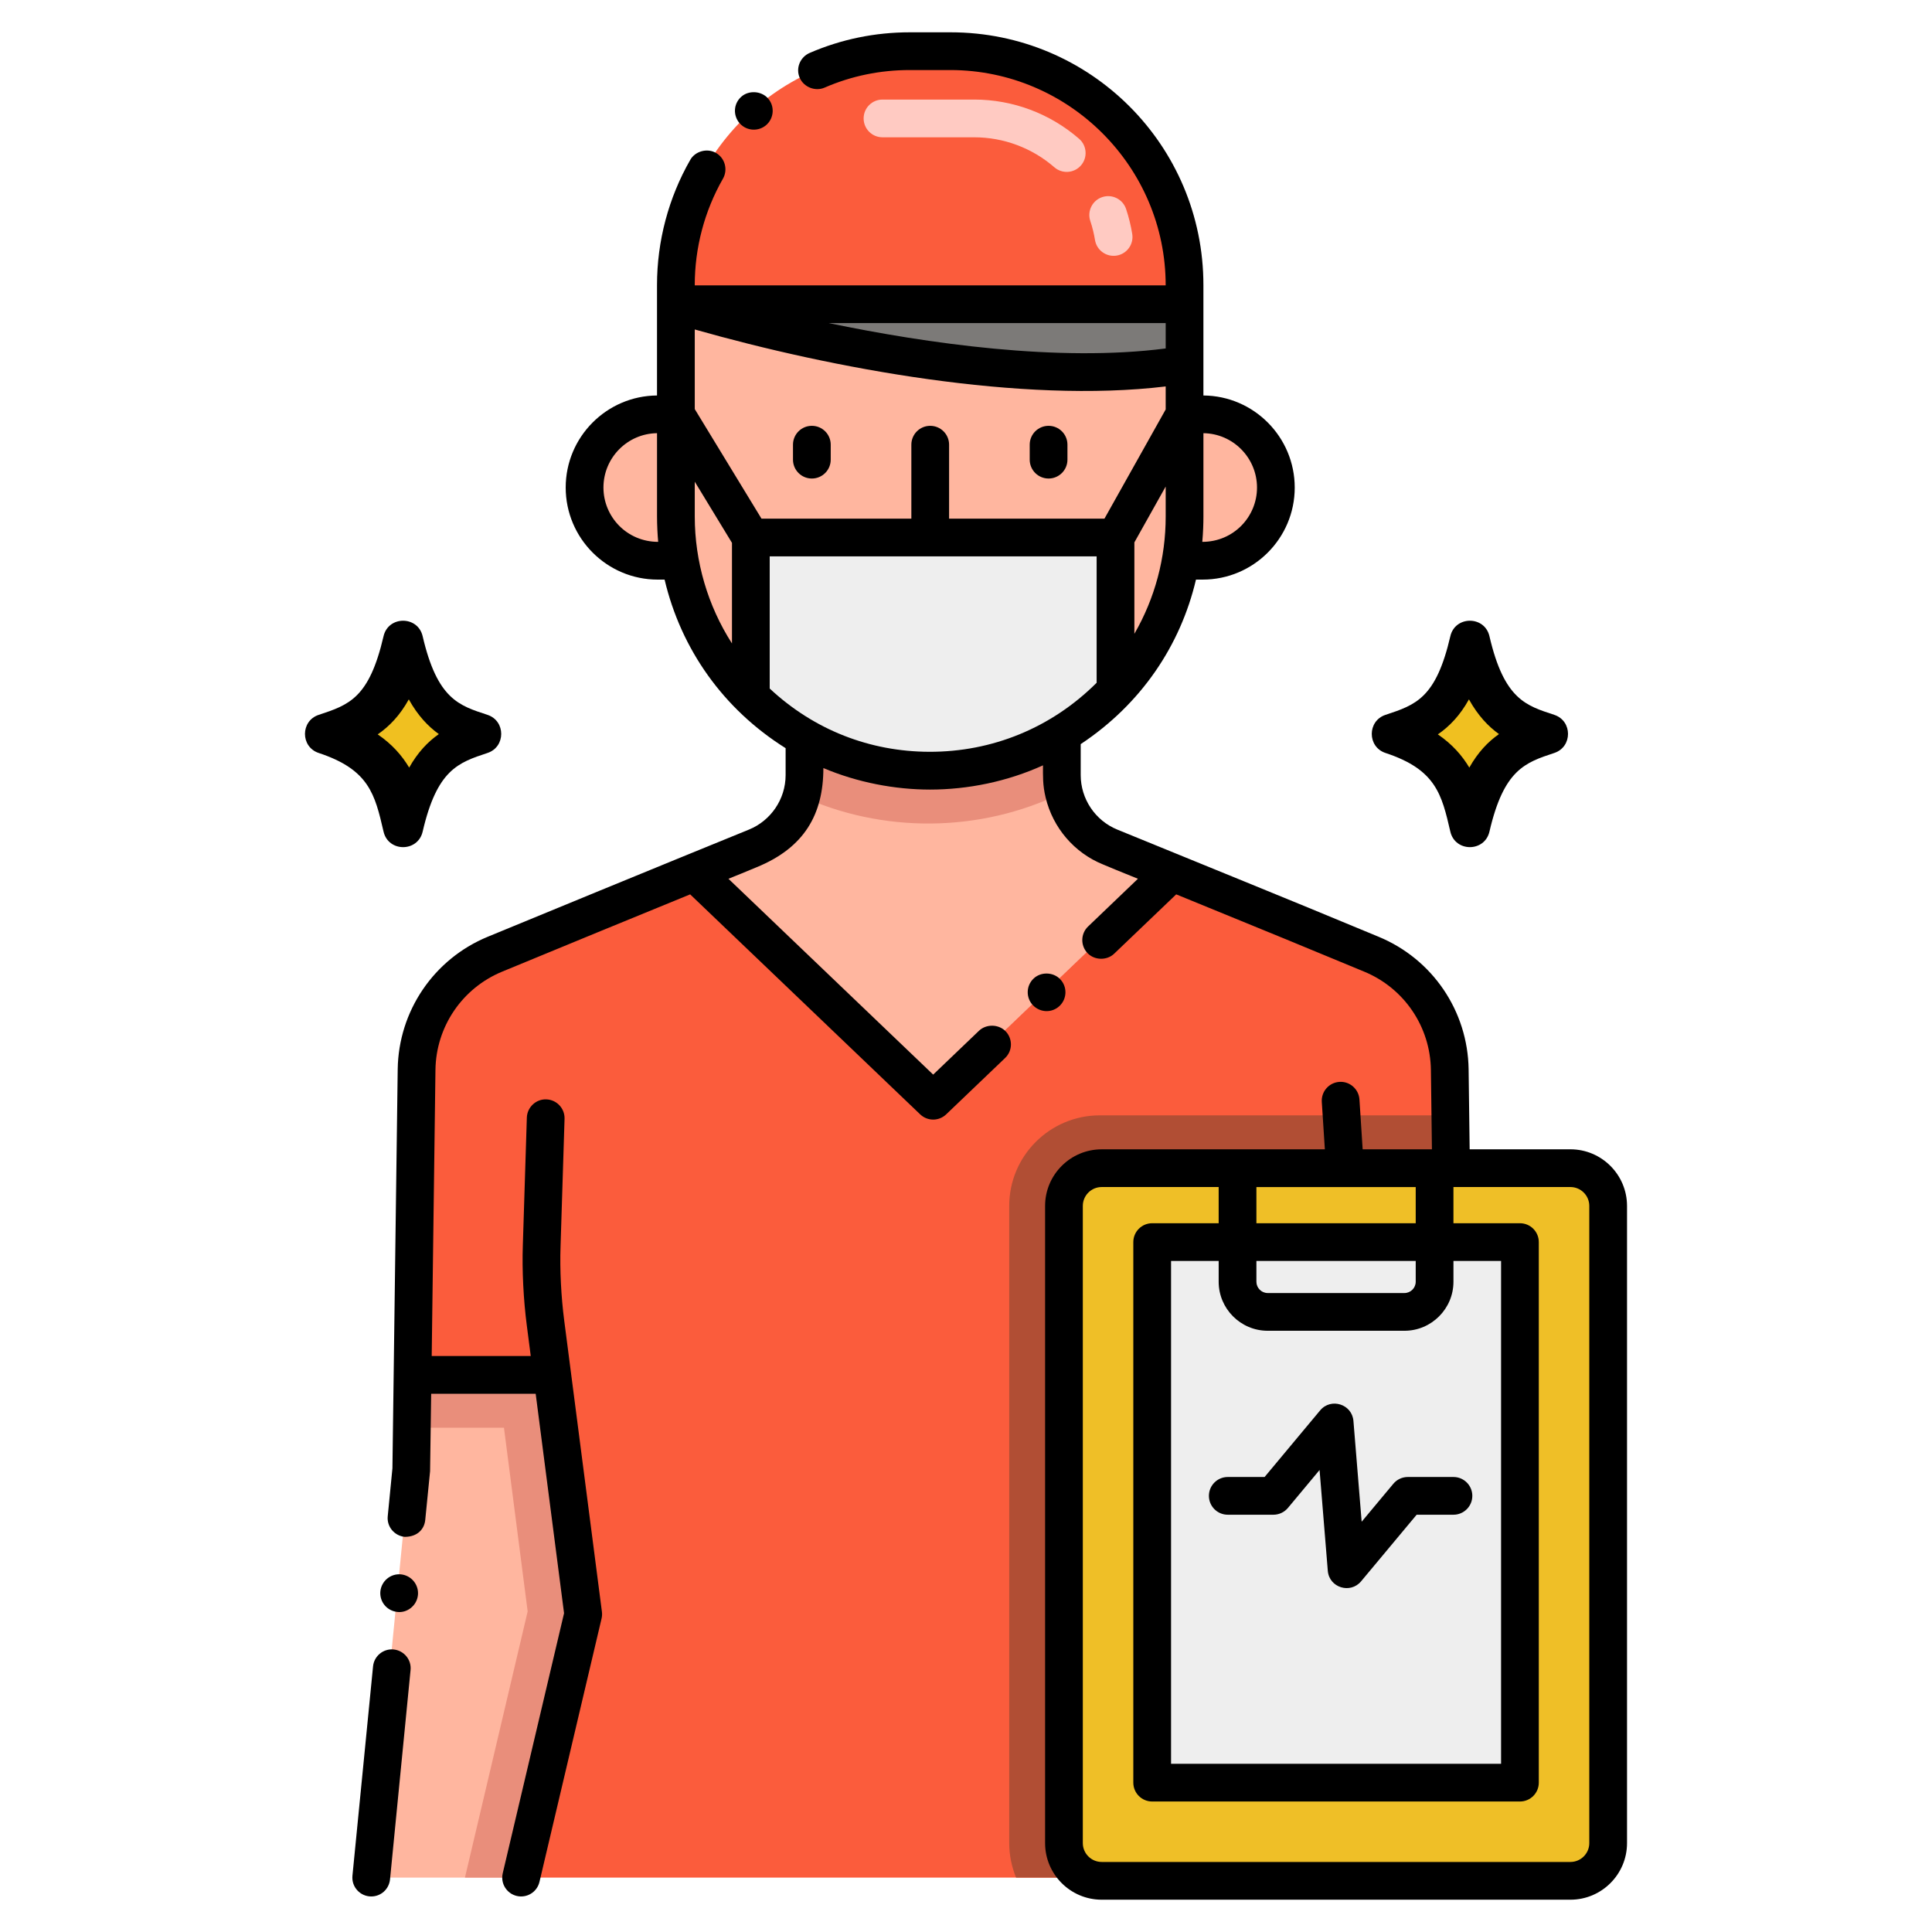
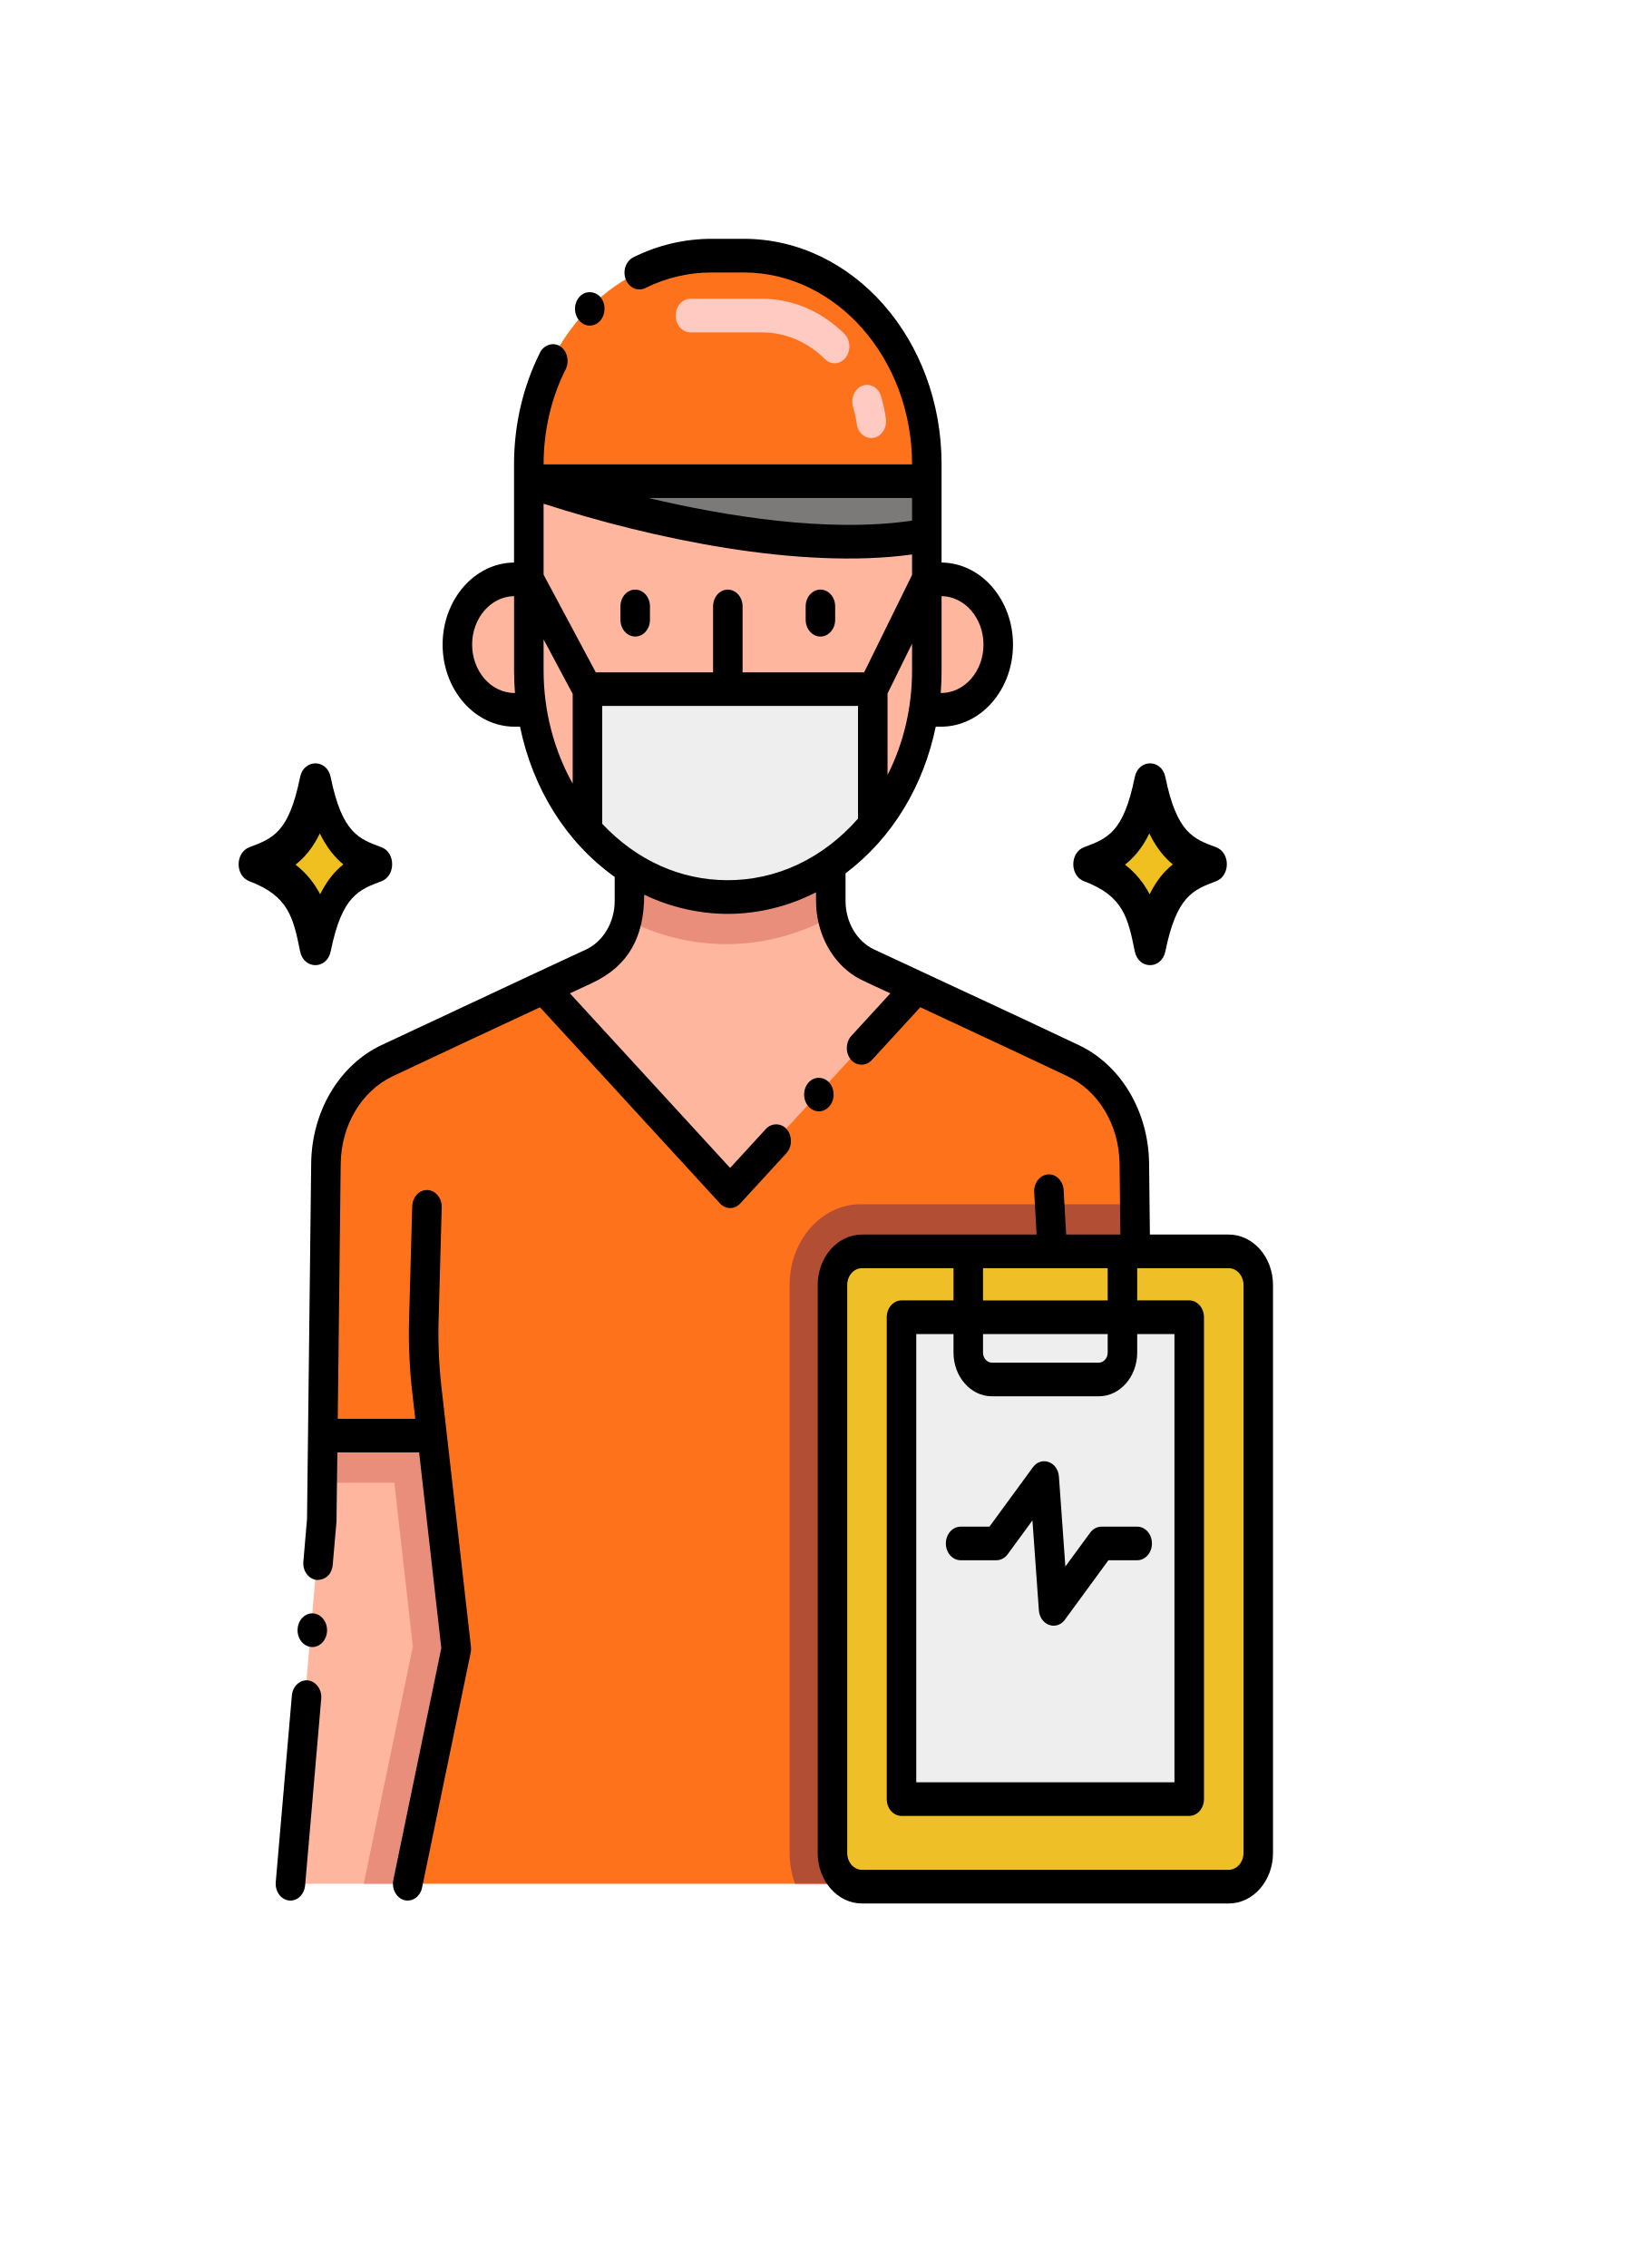
- <svg xmlns="http://www.w3.org/2000/svg" id="Layer_1" enable-background="new 0 0 256 256" height="512" viewBox="0 0 256 256" width="512">
-   <g>
-     <path d="m192.177 110.193c.637 2.743 4.545 2.742 5.182 0 1.905-8.212 4.709-9.139 8.591-10.421 2.424-.801 2.43-4.249 0-5.051-3.729-1.228-6.641-2.022-8.591-10.421-.635-2.737-4.548-2.73-5.181 0-1.907 8.213-4.566 9.092-8.591 10.422-2.424.801-2.43 4.248 0 5.051 6.685 2.207 7.443 5.474 8.59 10.42z" />
-     <path d="m64.594 94.721c-3.729-1.228-6.641-2.022-8.591-10.421-.635-2.737-4.548-2.73-5.181 0-1.907 8.213-4.566 9.092-8.591 10.422-2.424.801-2.43 4.248 0 5.051 6.686 2.209 7.444 5.476 8.591 10.421.637 2.743 4.545 2.742 5.182 0 1.905-8.212 4.709-9.139 8.591-10.421 2.423-.802 2.429-4.25-.001-5.052z" />
-     <path d="m77.028 213.89-8.25 34.9h-19.84l5.31-54.09.07-5.52.1-7h18.5z" fill="#ffb69f" />
-     <path d="m155.047 115.579-31.65 30.27-31.65-30.27c6.12-2.48 3.93-1.58 8.19-3.34 3.02-1.23 5.22-3.79 6.04-6.83.25-.87.37-1.78.37-2.71v-4.96c10.38 5.98 23.79 5.86 34.1-.49v5.45c0 .81.09 1.6.28 2.37.75 3.19 3 5.9 6.13 7.17 4.48 1.84 2.02.84 8.19 3.34z" fill="#ffb69f" />
-     <path d="m140.727 105.069c-10.89 5.31-23.86 5.38-34.75.34.25-.87.37-1.78.37-2.71v-4.96c10.38 5.98 23.79 5.86 34.1-.49v5.45c0 .81.09 1.6.28 2.37z" fill="#e98e7b" />
-     <path d="m77.028 213.89-8.25 34.9h-7.17l8.31-35.27-3.14-24.34h-12.46l.1-7h18.5z" fill="#e98e7b" />
-     <path d="m140.727 159.789v84.43c0 2.04 1.22 3.79 2.97 4.57h-74.9l8.23-34.9-4.1-31.71h-18.51l.53-40.45c.09-6.73 4.18-12.74 10.4-15.3 15.77-6.5 8.05-3.33 26.4-10.85l31.65 30.27 31.65-30.27c19.412 7.946 14.491 5.921 26.4 10.85 6.22 2.56 10.31 8.57 10.4 15.3l.08 6.06.09 7h-46.29c-2.76 0-5 2.24-5 5z" fill="#fb5c3c" />
-     <path d="m140.727 159.789v84.43c0 2.04 1.22 3.79 2.97 4.57h-9.06c-.59-1.43-.91-2.98-.91-4.57v-84.43c0-6.62 5.38-12 12-12h46.2l.09 7h-46.29c-2.76 0-5 2.24-5 5z" fill="#b14e34" />
-     <path d="m89.827 74.299h-2.93c-5.36 0-9.69-4.34-9.69-9.7 0-5.34 4.32-9.7 9.69-9.7h2.41v13.53c0 2.02.17 3.99.52 5.87z" fill="#ffb69f" />
-     <path d="m156.707 40.309v28.12c0 2-.16 3.97-.51 5.87-1.11 6.38-4.06 12.37-8.64 17.21-2.04 2.17-4.42 4.1-7.11 5.74-10.31 6.35-23.72 6.47-34.1.49-2.61-1.49-5-3.32-7.11-5.42-4.81-4.77-8.17-10.99-9.41-18.02-.35-1.88-.52-3.85-.52-5.87v-28.12z" fill="#ffb69f" />
-     <path d="m89.31 40.311s39.967 12.523 67.402 8.023v-8.023z" fill="#7c7a78" />
-     <path d="m168.807 64.609c0 5.34-4.32 9.69-9.69 9.69h-2.92c.35-1.9.51-3.87.51-5.87v-13.53h2.41c5.36 0 9.69 4.34 9.69 9.71z" fill="#ffb69f" />
-     <path d="m156.712 40.311h-67.402v-2.529c0-17.121 13.879-31 31-31h5.402c17.121 0 31 13.879 31 31z" fill="#fb5c3c" />
-     <path d="m147.557 71.219v20.29c-2.04 2.17-4.42 4.1-7.11 5.74-10.31 6.35-23.72 6.47-34.1.49-2.61-1.49-5-3.32-7.11-5.42v-21.1z" fill="#eee" />
-     <path d="m212.837 159.789v84.43c0 2.76-2.24 5-5 5h-62.11c-.72 0-1.41-.15-2.03-.43-1.75-.78-2.97-2.53-2.97-4.57v-84.43c0-2.76 2.24-5 5-5h62.11c2.76 0 5 2.24 5 5z" fill="#efbf27" />
-     <path d="m152.418 164.584h48.729v71.625h-48.729z" fill="#eee" />
-     <path d="m145.092 31.8c-.138-.853-.347-1.7-.621-2.519-.437-1.31.271-2.726 1.58-3.163 1.308-.436 2.726.271 3.163 1.58.358 1.074.631 2.184.813 3.301.221 1.363-.704 2.647-2.067 2.868-1.361.221-2.646-.703-2.868-2.067zm-5.385-9.635c-2.948-2.562-6.719-3.972-10.618-3.972-.001 0-.001 0-.001 0h-12.153c-1.381 0-2.5-1.119-2.5-2.5s1.119-2.5 2.5-2.5h12.153.002c5.104 0 10.039 1.846 13.897 5.198 1.042.905 1.153 2.484.248 3.527-.906 1.041-2.485 1.153-3.528.247z" fill="#ffcac2" />
-     <path d="m198.622 97.27c-1.47 1.03-2.79 2.42-3.93 4.44-.95-1.59-2.25-3.09-4.17-4.4 1.55-1.07 2.94-2.51 4.12-4.64 1.2 2.16 2.57 3.59 3.98 4.6z" fill="#f0c020" />
-     <path d="m58.148 97.27c-1.47 1.03-2.79 2.42-3.93 4.44-.95-1.59-2.25-3.09-4.17-4.4 1.55-1.07 2.94-2.51 4.12-4.64 1.2 2.16 2.57 3.59 3.98 4.6z" fill="#f0c020" />
-     <path d="m49.43 220.811-2.73 27.74c-.138 1.517 1.054 2.74 2.49 2.74 1.29 0 2.36-.97 2.49-2.26l2.72-27.73c.146-1.401-.891-2.597-2.24-2.74-1.38-.131-2.6.88-2.73 2.25z" />
-     <path d="m55.38 211.341c.13-1.37-.88-2.59-2.25-2.73-1.37-.13-2.59.88-2.73 2.25-.126 1.39.872 2.586 2.25 2.73 1.236.158 2.582-.777 2.73-2.25z" />
-     <path d="m107.575 56.423c-1.381 0-2.5 1.119-2.5 2.5v1.984c0 1.381 1.119 2.5 2.5 2.5s2.5-1.119 2.5-2.5v-1.984c0-1.381-1.119-2.5-2.5-2.5z" />
-     <path d="m138.942 63.407c1.381 0 2.5-1.119 2.5-2.5v-1.984c0-1.381-1.119-2.5-2.5-2.5s-2.5 1.119-2.5 2.5v1.984c0 1.381 1.119 2.5 2.5 2.5z" />
-     <path d="m101.55 16.551c1.03-.92 1.12-2.51.2-3.53-.89-.99-2.55-1.08-3.53-.2-1.041.937-1.114 2.492-.2 3.53.948 1.046 2.529 1.092 3.53.2z" />
-     <path d="m208.089 152.289h-13.352l-.138-10.594c-.104-7.733-4.794-14.633-11.944-17.576-8.232-3.407-5.053-2.137-34.596-14.189-2.95-1.203-4.86-4.084-4.86-7.23v-4.1c8.012-5.31 13.227-13.081 15.274-21.801h.895c6.722 0 12.19-5.468 12.19-12.19 0-6.702-5.42-12.156-12.1-12.205 0-11.376 0-14.469 0-14.623 0-18.559-15.018-33.5-33.5-33.5h-5.4c-4.61 0-9.09.92-13.29 2.74-1.243.55-1.865 2.014-1.3 3.29.53 1.23 2.05 1.84 3.29 1.3 3.57-1.55 7.37-2.33 11.3-2.33h5.4c15.7.03 28.5 12.83 28.5 28.529h-62.4v-.029c0-4.95 1.29-9.83 3.74-14.11.68-1.2.26-2.73-.93-3.41-1.16-.67-2.76-.23-3.41.93-2.88 5.03-4.4 10.76-4.4 16.59v14.623c-6.68.049-12.1 5.499-12.1 12.196 0 6.727 5.468 12.2 12.19 12.2h.914c2.17 9.19 7.762 17.151 16.036 22.335v3.566c0 3.23-1.995 6.055-4.85 7.22 0 0-12.128 4.931-34.602 14.197-7.155 2.945-11.845 9.845-11.948 17.579-.649 49.502-.471 36.176-.7 52.864l-.62 6.34c-.146 1.404.894 2.597 2.24 2.74 1.769 0 2.623-1.095 2.73-2.25l.64-6.45.145-10.261h13.847l3.76 29.079-8.125 34.457c-.317 1.344.516 2.69 1.859 3.007 1.326.316 2.687-.502 3.007-1.859l8.23-34.9c.069-.293.085-.596.046-.894-3.548-27.446-4.993-38.574-4.993-38.574-.416-3.185-.594-6.764-.489-9.824l.531-16.922c.043-1.38-1.04-2.534-2.42-2.577-1.355-.057-2.534 1.04-2.577 2.42l-.531 16.915c-.113 3.314.079 7.191.528 10.631l.521 4.041h-13.124l.497-37.917c.076-5.729 3.551-10.839 8.853-13.021 14.851-6.123 10.136-4.186 24.896-10.234l30.472 29.143c.971.93 2.481.937 3.46 0l7.8-7.46c1.045-1.002.985-2.586.08-3.53-.93-.97-2.57-1-3.54-.08l-6.07 5.81-27.13-25.95c1.62-.65 1.62-.65 3.74-1.53 6.31-2.581 8.84-7.007 8.84-13.14 4.539 1.922 9.505 2.852 14.131 2.852 5.022 0 10.237-1.06 14.969-3.212 0 1.423-.053 2.594.35 4.26.96 4.02 3.8 7.34 7.62 8.88 2.384.981.688.308 4.61 1.89l-6.6 6.32c-1 .95-1.03 2.54-.08 3.53.92.97 2.57 1 3.53.08l8.222-7.864c17.879 7.318 12.8 5.228 24.896 10.235 5.3 2.182 8.775 7.292 8.852 13.021l.137 10.527h-9.178l-.426-6.601c-.089-1.377-1.289-2.432-2.656-2.333-1.378.089-2.422 1.278-2.333 2.656l.405 6.279h-29.57c-4.136 0-7.5 3.364-7.5 7.5v84.43c0 4.136 3.364 7.5 7.5 7.5h62.11c4.136 0 7.5-3.364 7.5-7.5v-84.43c-.001-4.137-3.365-7.502-7.501-7.502zm-48.629-83.86v-11.029c3.923.048 7.1 3.264 7.1 7.209 0 3.858-3.096 7.19-7.25 7.19.114-1.274.15-2.441.15-3.37zm-79.5-3.83c0-3.94 3.177-7.151 7.1-7.2v11.03c0 1.121.067 2.446.153 3.37-4.139 0-7.253-3.317-7.253-7.2zm74.5 3.83c0 5.524-1.422 10.829-4.149 15.554v-12.114l4.149-7.401zm0-25.618v3.361c-14.22 1.836-31.579-.649-44.654-3.361zm-57.47 42.45c-3.22-5.02-4.93-10.886-4.93-16.831v-4.603l4.93 8.103zm-4.93-31.053v-10.552c18.322 5.206 43.377 9.843 62.4 7.549v3.047l-8.112 14.469h-20.589v-9.797c0-1.381-1.119-2.5-2.5-2.5s-2.5 1.119-2.5 2.5v9.797h-19.859zm31.054 45.409c-7.814-.029-15.216-2.866-21.124-8.383v-17.514h43.32v16.75c-5.981 5.968-13.843 9.178-22.196 9.147zm43.366 57.676h21.11v4.792h-21.11zm0 9.791h21.11v2.75c0 .827-.673 1.5-1.5 1.5h-18.11c-.827 0-1.5-.673-1.5-1.5zm1.5 9.25h18.11c3.584 0 6.5-2.916 6.5-6.5v-2.75h6.31v66.625h-43.729v-66.625h6.309v2.75c0 3.584 2.916 6.5 6.5 6.5zm42.609 67.885c0 1.378-1.122 2.5-2.5 2.5h-62.11c-1.378 0-2.5-1.122-2.5-2.5v-84.43c0-1.378 1.122-2.5 2.5-2.5h15.5v4.795h-8.809c-1.381 0-2.5 1.119-2.5 2.5v71.625c0 1.381 1.119 2.5 2.5 2.5h48.729c1.381 0 2.5-1.119 2.5-2.5v-71.625c0-1.381-1.119-2.5-2.5-2.5h-8.81v-4.795h15.5c1.378 0 2.5 1.122 2.5 2.5z" />
-     <path d="m140.41 133.281c.99-.95 1.03-2.54.07-3.53-.92-.97-2.57-1.01-3.53-.08-1 .95-1.03 2.54-.08 3.53.95.989 2.521 1.056 3.54.08z" />
-     <path d="m160.187 198.209c0 1.381 1.119 2.5 2.5 2.5h6.048c.742 0 1.445-.329 1.92-.898l4.195-5.03 1.09 13.354c.183 2.245 2.991 3.101 4.412 1.398l7.361-8.824h4.877c1.381 0 2.5-1.119 2.5-2.5s-1.119-2.5-2.5-2.5h-6.047c-.742 0-1.445.329-1.92.898l-4.196 5.03-1.09-13.354c-.182-2.228-2.981-3.111-4.412-1.398l-7.36 8.824h-4.877c-1.382 0-2.501 1.119-2.501 2.5z" />
-   </g>
+ <svg xmlns="http://www.w3.org/2000/svg" width="39" height="54" viewBox="0 0 39 54" fill="none">
+   <path d="M27.025 22.651C27.114 23.09 27.664 23.09 27.754 22.651C28.021 21.335 28.416 21.187 28.962 20.981C29.303 20.853 29.303 20.301 28.962 20.172C28.437 19.976 28.028 19.849 27.754 18.503C27.664 18.065 27.114 18.066 27.025 18.503C26.757 19.819 26.383 19.959 25.817 20.172C25.476 20.301 25.475 20.853 25.817 20.982C26.757 21.335 26.864 21.858 27.025 22.651Z" fill="black" />
+   <path d="M9.084 20.172C8.559 19.976 8.15 19.849 7.875 18.503C7.786 18.065 7.236 18.066 7.147 18.503C6.879 19.819 6.505 19.959 5.939 20.172C5.598 20.301 5.597 20.853 5.939 20.982C6.879 21.335 6.986 21.859 7.147 22.651C7.236 23.09 7.786 23.09 7.876 22.651C8.143 21.335 8.538 21.187 9.084 20.982C9.424 20.853 9.425 20.301 9.084 20.172Z" fill="black" />
+   <path d="M10.832 39.261L9.672 44.851H6.882L7.629 36.187L7.638 35.303L7.653 34.181H10.254L10.832 39.261Z" fill="#FFB69F" />
+   <path d="M21.803 23.513L17.353 28.362L12.902 23.513C13.762 23.116 13.455 23.26 14.054 22.978C14.478 22.781 14.788 22.371 14.903 21.884C14.938 21.745 14.955 21.599 14.955 21.45V20.656C16.415 21.614 18.3 21.594 19.75 20.577V21.45C19.75 21.58 19.763 21.707 19.79 21.83C19.895 22.341 20.212 22.775 20.652 22.978C21.282 23.273 20.936 23.113 21.803 23.513Z" fill="#FFB69F" />
+   <path d="M19.79 21.83C18.258 22.68 16.434 22.692 14.903 21.884C14.938 21.745 14.955 21.599 14.955 21.45V20.656C16.415 21.614 18.3 21.594 19.75 20.577V21.45C19.75 21.58 19.763 21.707 19.79 21.83Z" fill="#E98E7B" />
+   <path d="M10.832 39.261L9.672 44.851H8.664L9.832 39.201L9.391 35.303H7.638L7.652 34.181H10.254L10.832 39.261Z" fill="#E98E7B" />
+   <path d="M19.79 30.595V44.119C19.79 44.446 19.961 44.726 20.207 44.851H9.675L10.832 39.261L10.255 34.181H7.652L7.727 27.702C7.74 26.624 8.315 25.661 9.189 25.251C11.407 24.21 10.321 24.718 12.902 23.513L17.353 28.362L21.803 23.513C24.533 24.786 23.841 24.462 25.516 25.251C26.391 25.661 26.966 26.624 26.978 27.702L26.99 28.673L27.002 29.794H20.493C20.105 29.794 19.79 30.153 19.79 30.595Z" fill="#FE721C" />
+   <path d="M19.79 30.595V44.119C19.79 44.446 19.961 44.726 20.207 44.851H18.933C18.85 44.622 18.805 44.373 18.805 44.119V30.595C18.805 29.535 19.562 28.673 20.493 28.673H26.99L27.002 29.794H20.493C20.105 29.794 19.79 30.153 19.79 30.595Z" fill="#B14E34" />
+   <path d="M12.632 16.901H12.22C11.466 16.901 10.857 16.206 10.857 15.347C10.857 14.492 11.465 13.794 12.22 13.794H12.559V15.961C12.559 16.285 12.583 16.6 12.632 16.901Z" fill="#FFB69F" />
+   <path d="M22.037 11.457V15.961C22.037 16.281 22.014 16.597 21.965 16.901C21.809 17.923 21.394 18.883 20.75 19.658C20.463 20.005 20.129 20.315 19.75 20.577C18.3 21.594 16.415 21.614 14.955 20.656C14.588 20.417 14.252 20.124 13.955 19.788C13.279 19.023 12.806 18.027 12.632 16.901C12.583 16.6 12.559 16.285 12.559 15.961V11.457H22.037Z" fill="#FFB69F" />
+   <path d="M12.559 11.457C12.559 11.457 18.18 13.463 22.038 12.742V11.457H12.559Z" fill="#7C7A78" />
+   <path d="M23.738 15.349C23.738 16.204 23.131 16.901 22.376 16.901H21.965C22.014 16.597 22.037 16.281 22.037 15.961V13.794H22.376C23.13 13.794 23.738 14.489 23.738 15.349Z" fill="#FFB69F" />
+   <path d="M22.038 11.457H12.559V11.052C12.559 8.309 14.511 6.086 16.919 6.086H17.678C20.086 6.086 22.038 8.309 22.038 11.052V11.457Z" fill="#FE721C" />
+   <path d="M20.75 16.408V19.658C20.463 20.005 20.129 20.315 19.75 20.577C18.3 21.594 16.415 21.614 14.955 20.656C14.588 20.417 14.252 20.124 13.955 19.788V16.408H20.75Z" fill="#EEEEEE" />
+   <path d="M29.93 30.595V44.119C29.93 44.561 29.615 44.92 29.227 44.92H20.493C20.392 44.92 20.294 44.896 20.207 44.851C19.961 44.726 19.79 44.446 19.79 44.119V30.595C19.79 30.153 20.105 29.794 20.493 29.794H29.227C29.615 29.794 29.93 30.153 29.93 30.595Z" fill="#EFBF27" />
+   <path d="M21.434 31.363H28.286V42.836H21.434V31.363Z" fill="#EEEEEE" />
+   <path d="M20.404 10.094C20.384 9.957 20.355 9.821 20.316 9.69C20.255 9.48 20.354 9.254 20.538 9.184C20.722 9.114 20.922 9.227 20.983 9.437C21.034 9.609 21.072 9.786 21.098 9.965C21.129 10.184 20.998 10.389 20.807 10.425C20.616 10.46 20.435 10.312 20.404 10.094ZM19.646 8.55C19.232 8.14 18.701 7.914 18.153 7.914C18.153 7.914 18.153 7.914 18.153 7.914H16.444C16.25 7.914 16.092 7.735 16.092 7.514C16.092 7.292 16.25 7.113 16.444 7.113H18.153H18.153C18.871 7.113 19.565 7.409 20.108 7.946C20.254 8.091 20.27 8.344 20.142 8.511C20.015 8.678 19.793 8.695 19.646 8.55Z" fill="#FFCAC2" />
+   <path d="M27.931 20.581C27.724 20.746 27.539 20.968 27.379 21.292C27.245 21.037 27.062 20.797 26.792 20.587C27.01 20.416 27.206 20.185 27.372 19.844C27.54 20.19 27.733 20.419 27.931 20.581Z" fill="#F0C020" />
+   <path d="M8.177 20.581C7.97 20.746 7.785 20.968 7.624 21.292C7.491 21.037 7.308 20.797 7.038 20.587C7.256 20.416 7.451 20.185 7.617 19.844C7.786 20.19 7.979 20.419 8.177 20.581Z" fill="#F0C020" />
+   <path d="M6.951 40.369L6.567 44.813C6.548 45.056 6.715 45.252 6.917 45.252C7.099 45.252 7.249 45.096 7.267 44.889L7.65 40.448C7.67 40.224 7.525 40.032 7.335 40.009C7.141 39.988 6.969 40.15 6.951 40.369Z" fill="black" />
+   <path d="M7.788 38.852C7.806 38.633 7.664 38.438 7.471 38.415C7.279 38.394 7.107 38.556 7.088 38.776C7.07 38.998 7.21 39.19 7.404 39.213C7.578 39.238 7.767 39.088 7.788 38.852Z" fill="black" />
+   <path d="M15.128 14.038C14.934 14.038 14.776 14.217 14.776 14.438V14.756C14.776 14.977 14.934 15.156 15.128 15.156C15.322 15.156 15.479 14.977 15.479 14.756V14.438C15.479 14.217 15.322 14.038 15.128 14.038Z" fill="black" />
+   <path d="M19.539 15.156C19.733 15.156 19.89 14.977 19.89 14.756V14.438C19.89 14.217 19.733 14.038 19.539 14.038C19.345 14.038 19.187 14.217 19.187 14.438V14.756C19.187 14.977 19.345 15.156 19.539 15.156Z" fill="black" />
+   <path d="M14.28 7.651C14.425 7.504 14.438 7.249 14.309 7.086C14.183 6.927 13.95 6.913 13.812 7.054C13.666 7.204 13.655 7.453 13.784 7.619C13.917 7.787 14.14 7.794 14.28 7.651Z" fill="black" />
+   <path d="M29.262 29.394H27.385L27.366 27.697C27.351 26.458 26.691 25.353 25.686 24.881C24.528 24.336 24.975 24.539 20.821 22.608C20.406 22.416 20.137 21.954 20.137 21.45V20.794C21.264 19.943 21.997 18.698 22.285 17.302H22.411C23.356 17.302 24.125 16.426 24.125 15.349C24.125 14.275 23.363 13.402 22.424 13.394C22.424 11.572 22.424 11.076 22.424 11.052C22.424 8.079 20.312 5.686 17.713 5.686H16.953C16.305 5.686 15.675 5.833 15.085 6.125C14.91 6.213 14.822 6.447 14.902 6.652C14.976 6.849 15.19 6.946 15.364 6.86C15.866 6.612 16.401 6.487 16.953 6.487H17.713C19.921 6.491 21.721 8.542 21.721 11.056H12.946V11.052C12.946 10.259 13.127 9.477 13.472 8.792C13.567 8.599 13.508 8.354 13.341 8.245C13.178 8.138 12.953 8.209 12.861 8.394C12.456 9.2 12.242 10.118 12.242 11.052V13.394C11.303 13.402 10.541 14.275 10.541 15.348C10.541 16.425 11.31 17.302 12.255 17.302H12.384C12.689 18.774 13.475 20.049 14.639 20.879V21.451C14.639 21.968 14.358 22.421 13.957 22.607C13.957 22.607 12.251 23.397 9.091 24.881C8.085 25.353 7.425 26.458 7.411 27.697C7.319 35.626 7.344 33.492 7.312 36.165L7.225 37.18C7.204 37.405 7.351 37.596 7.54 37.619C7.789 37.619 7.909 37.444 7.924 37.259L8.014 36.225L8.034 34.582H9.982L10.51 39.24L9.368 44.759C9.323 44.974 9.44 45.19 9.629 45.241C9.816 45.291 10.007 45.16 10.052 44.943L11.209 39.353C11.219 39.306 11.221 39.257 11.216 39.209C10.717 34.813 10.514 33.031 10.514 33.031C10.455 32.521 10.43 31.947 10.445 31.457L10.52 28.747C10.526 28.526 10.373 28.341 10.179 28.334C9.989 28.325 9.823 28.5 9.817 28.721L9.742 31.431C9.726 31.962 9.753 32.583 9.816 33.134L9.89 33.781H8.044L8.114 27.707C8.125 26.79 8.613 25.971 9.359 25.622C11.447 24.641 10.784 24.951 12.86 23.983L17.145 28.651C17.282 28.8 17.494 28.801 17.632 28.651L18.729 27.456C18.875 27.295 18.867 27.041 18.74 26.89C18.609 26.735 18.378 26.73 18.242 26.878L17.388 27.808L13.573 23.651C13.801 23.547 13.801 23.547 14.099 23.406C14.986 22.993 15.342 22.284 15.342 21.302C15.981 21.61 16.679 21.759 17.329 21.759C18.036 21.759 18.769 21.589 19.434 21.244C19.434 21.472 19.427 21.66 19.484 21.926C19.619 22.57 20.018 23.102 20.555 23.349C20.89 23.506 20.652 23.398 21.204 23.651L20.275 24.664C20.135 24.816 20.131 25.071 20.264 25.229C20.394 25.385 20.626 25.389 20.761 25.242L21.917 23.982C24.431 25.155 23.717 24.82 25.418 25.622C26.163 25.971 26.652 26.79 26.663 27.707L26.682 29.394H25.391L25.331 28.336C25.319 28.116 25.15 27.947 24.958 27.963C24.764 27.977 24.617 28.167 24.63 28.388L24.687 29.394H20.528C19.947 29.394 19.474 29.933 19.474 30.595V44.119C19.474 44.782 19.947 45.321 20.528 45.321H29.263C29.844 45.321 30.317 44.782 30.317 44.119V30.595C30.317 29.933 29.844 29.394 29.262 29.394ZM22.424 15.961V14.194C22.976 14.202 23.422 14.717 23.422 15.349C23.422 15.967 22.987 16.501 22.403 16.501C22.419 16.297 22.424 16.11 22.424 15.961ZM11.244 15.347C11.244 14.716 11.691 14.202 12.243 14.194V15.961C12.243 16.14 12.252 16.353 12.264 16.501C11.682 16.501 11.244 15.969 11.244 15.347ZM21.721 15.961C21.721 16.846 21.521 17.695 21.137 18.452V16.512L21.721 15.326V15.961ZM21.721 11.857V12.396C19.721 12.69 17.28 12.292 15.441 11.857H21.721ZM13.639 18.657C13.186 17.853 12.946 16.913 12.946 15.961V15.224L13.639 16.522V18.657ZM12.946 13.683V11.993C15.523 12.827 19.046 13.569 21.721 13.202V13.69L20.58 16.008H17.685V14.438C17.685 14.217 17.527 14.038 17.333 14.038C17.139 14.038 16.982 14.217 16.982 14.438V16.008H14.189L12.946 13.683ZM17.313 20.957C16.214 20.952 15.173 20.497 14.342 19.614V16.808H20.434V19.491C19.593 20.447 18.488 20.962 17.313 20.957ZM23.411 30.195H26.38V30.963H23.411V30.195ZM23.411 31.763H26.38V32.204C26.38 32.336 26.285 32.444 26.169 32.444H23.622C23.506 32.444 23.411 32.336 23.411 32.204V31.763ZM23.622 33.245H26.169C26.673 33.245 27.083 32.778 27.083 32.204V31.763H27.97V42.435H21.821V31.763H22.708V32.204C22.708 32.778 23.118 33.245 23.622 33.245ZM29.614 44.119C29.614 44.34 29.456 44.519 29.262 44.519H20.528C20.334 44.519 20.177 44.34 20.177 44.119V30.595C20.177 30.374 20.334 30.195 20.528 30.195H22.708V30.962H21.469C21.275 30.962 21.118 31.142 21.118 31.363V42.836C21.118 43.057 21.275 43.236 21.469 43.236H28.322C28.516 43.236 28.673 43.057 28.673 42.836V31.363C28.673 31.142 28.516 30.962 28.322 30.962H27.083V30.195H29.262C29.456 30.195 29.614 30.374 29.614 30.595V44.119Z" fill="black" />
+   <path d="M19.745 26.349C19.884 26.197 19.89 25.942 19.755 25.783C19.626 25.628 19.394 25.622 19.259 25.771C19.118 25.923 19.114 26.177 19.247 26.336C19.381 26.494 19.602 26.505 19.745 26.349Z" fill="black" />
+   <path d="M22.526 36.749C22.526 36.97 22.684 37.149 22.878 37.149H23.728C23.833 37.149 23.931 37.097 23.998 37.006L24.588 36.2L24.741 38.339C24.767 38.699 25.162 38.836 25.362 38.563L26.397 37.149H27.083C27.277 37.149 27.434 36.97 27.434 36.749C27.434 36.528 27.277 36.349 27.083 36.349H26.233C26.128 36.349 26.029 36.401 25.963 36.492L25.372 37.298L25.219 35.159C25.194 34.802 24.8 34.661 24.599 34.935L23.564 36.349H22.878C22.684 36.349 22.526 36.528 22.526 36.749Z" fill="black" />
</svg>
